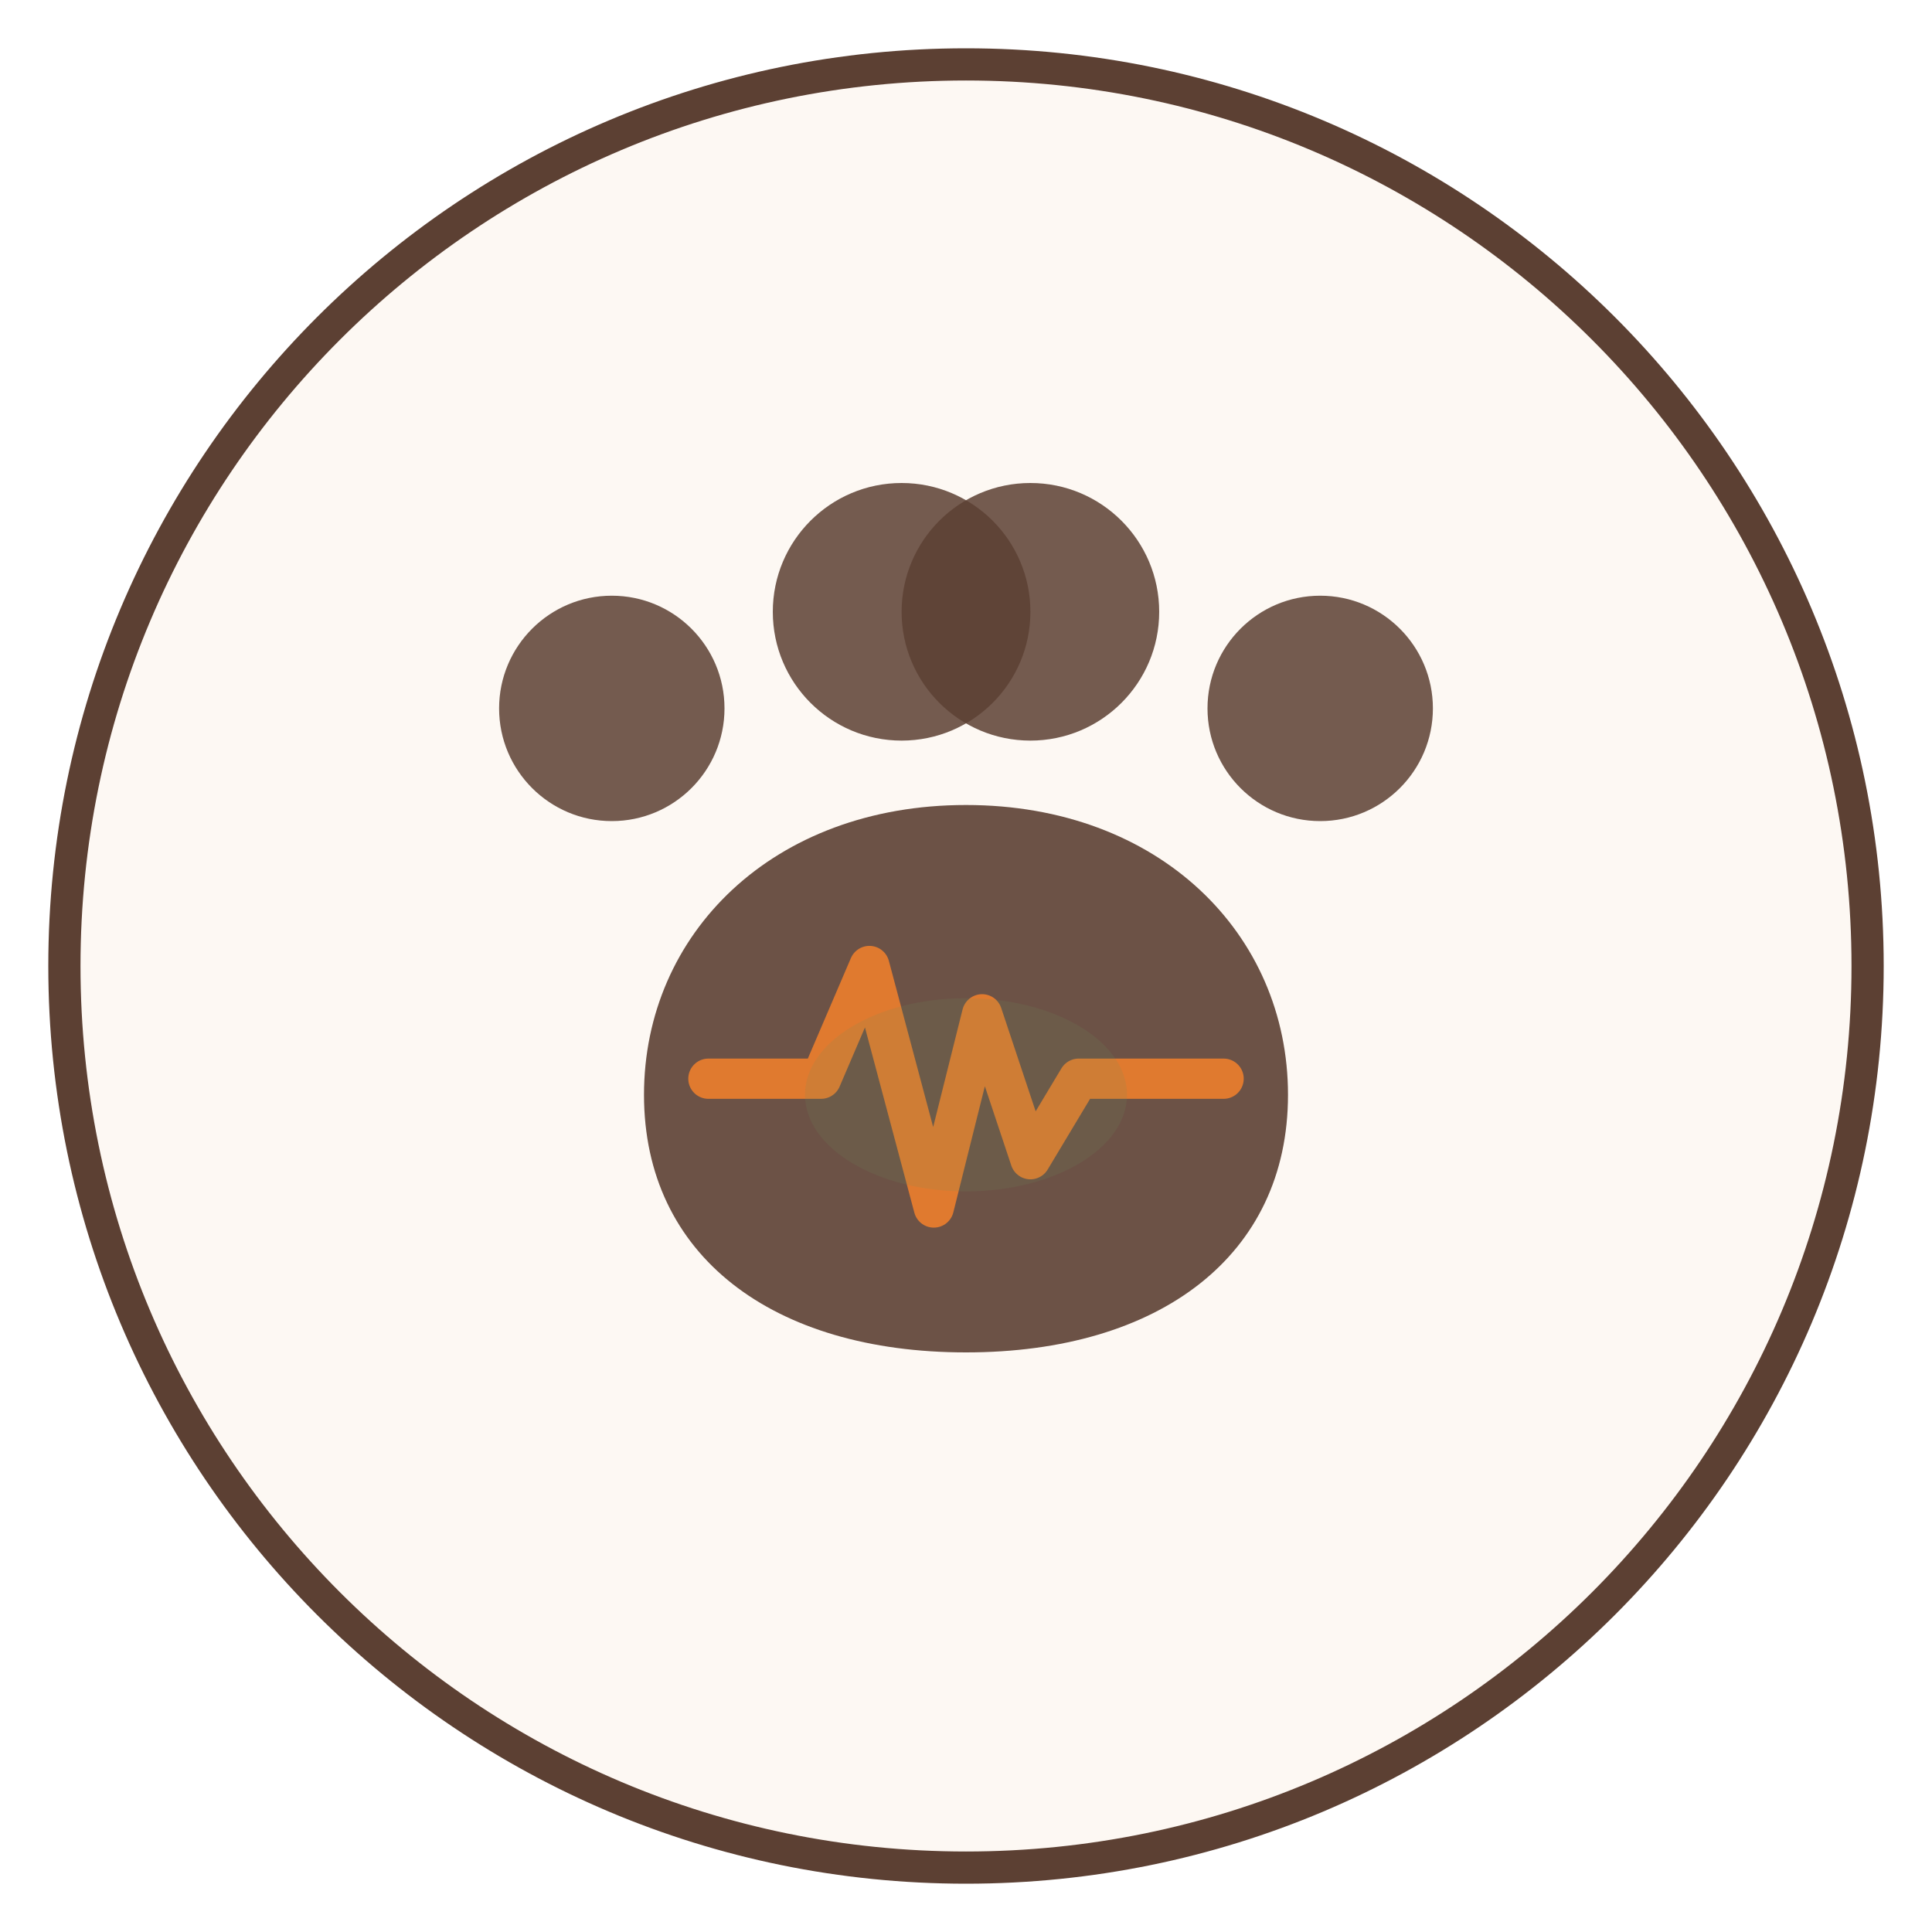
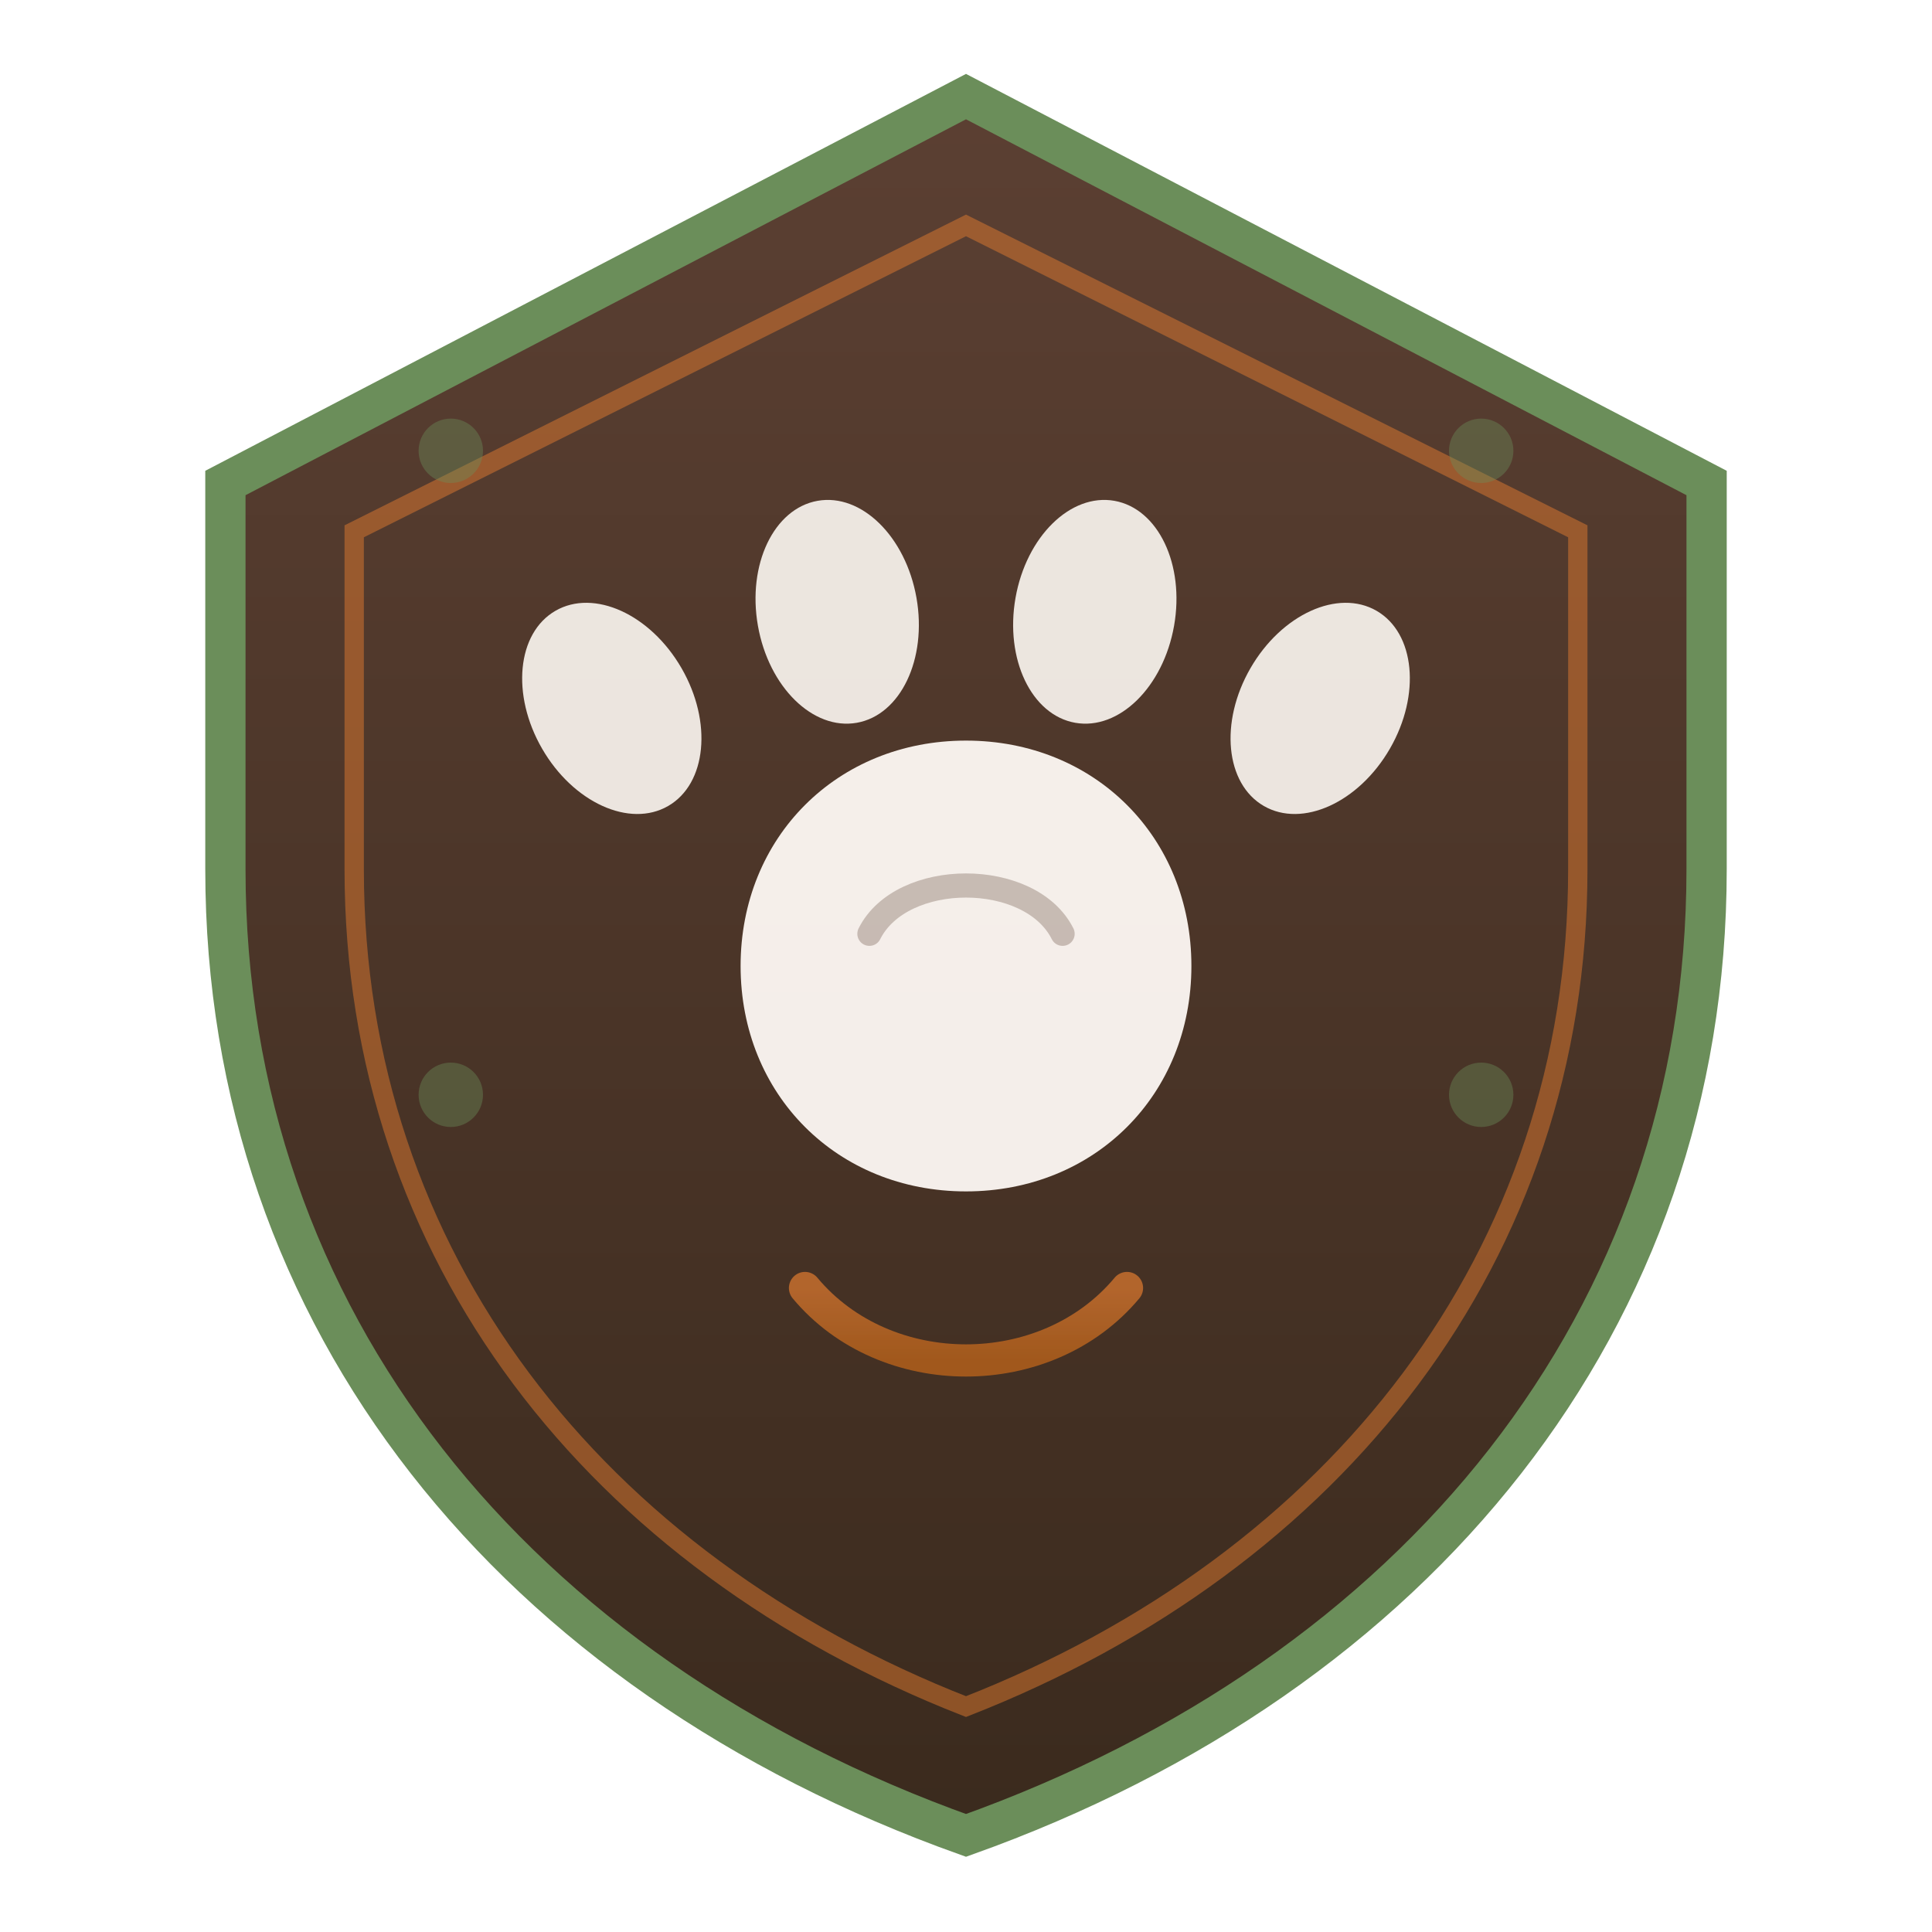
<svg xmlns="http://www.w3.org/2000/svg" width="120" height="120" viewBox="0 0 120 120" fill="none">
-   <circle cx="60" cy="60" r="56" fill="#FDF8F3" stroke="#5C4033" stroke-width="2" />
-   <path d="M60 50 C48 50 40 58 40 68 C40 78 48 84 60 84 C72 84 80 78 80 68 C80 58 72 50 60 50Z" fill="#5C4033" opacity="0.9" />
-   <path d="M44 67 L51 67 L54 60 L58 75 L61 63 L64 72 L67 67 L76 67" stroke="#E07A2F" stroke-width="2.5" stroke-linecap="round" stroke-linejoin="round" fill="none" />
-   <circle cx="38" cy="44" r="7" fill="#5C4033" opacity="0.85" />
-   <circle cx="56" cy="38" r="8" fill="#5C4033" opacity="0.85" />
-   <circle cx="64" cy="38" r="8" fill="#5C4033" opacity="0.85" />
-   <circle cx="82" cy="44" r="7" fill="#5C4033" opacity="0.85" />
-   <ellipse cx="60" cy="68" rx="10" ry="6" fill="#6B8E5A" opacity="0.15" />
+   <defs>
+     <linearGradient id="shieldGrad" x1="60" y1="4" x2="60" y2="116" gradientUnits="userSpaceOnUse">
+       <stop offset="0%" stop-color="#5C4033" />
+       <stop offset="100%" stop-color="#3A2A1D" />
+     </linearGradient>
+     <linearGradient id="accentGrad" x1="60" y1="0" x2="60" y2="1" gradientUnits="objectBoundingBox">
+       <stop offset="0%" stop-color="#E07A2F" />
+       <stop offset="100%" stop-color="#C96A1A" />
+     </linearGradient>
+   </defs>
+   <path d="M60 6 L106 30 L106 54 C106 82 88 104 60 114 C32 104 14 82 14 54 L14 30 Z" fill="url(#shieldGrad)" stroke="#6B8E5A" stroke-width="2.5" />
+   <path d="M60 14 L98 33 L98 54 C98 78 83 97 60 106 C37 97 22 78 22 54 L22 33 Z" fill="none" stroke="#E07A2F" stroke-width="1.2" opacity="0.5" />
+   <path d="M60 46 C52 46 46 52 46 60 C46 68 52 74 60 74 C68 74 74 68 74 60 C74 52 68 46 60 46Z" fill="#FDF8F3" opacity="0.95" />
+   <path d="M54 58 C56 54 64 54 66 58" fill="none" stroke="#5C4033" stroke-width="1.5" stroke-linecap="round" opacity="0.3" />
+   <ellipse cx="38" cy="44" rx="5" ry="7" transform="rotate(-30 38 44)" fill="#FDF8F3" opacity="0.9" />
+   <ellipse cx="52" cy="38" rx="5" ry="7" transform="rotate(-10 52 38)" fill="#FDF8F3" opacity="0.9" />
+   <ellipse cx="68" cy="38" rx="5" ry="7" transform="rotate(10 68 38)" fill="#FDF8F3" opacity="0.9" />
+   <ellipse cx="82" cy="44" rx="5" ry="7" transform="rotate(30 82 44)" fill="#FDF8F3" opacity="0.9" />
+   <path d="M50 80 C55 86 65 86 70 80" stroke="url(#accentGrad)" stroke-width="2" stroke-linecap="round" fill="none" opacity="0.7" />
+   <circle cx="28" cy="28" r="2" fill="#6B8E5A" opacity="0.4" />
+   <circle cx="92" cy="28" r="2" fill="#6B8E5A" opacity="0.4" />
+   <circle cx="28" cy="68" r="2" fill="#6B8E5A" opacity="0.4" />
+   <circle cx="92" cy="68" r="2" fill="#6B8E5A" opacity="0.4" />
</svg>
